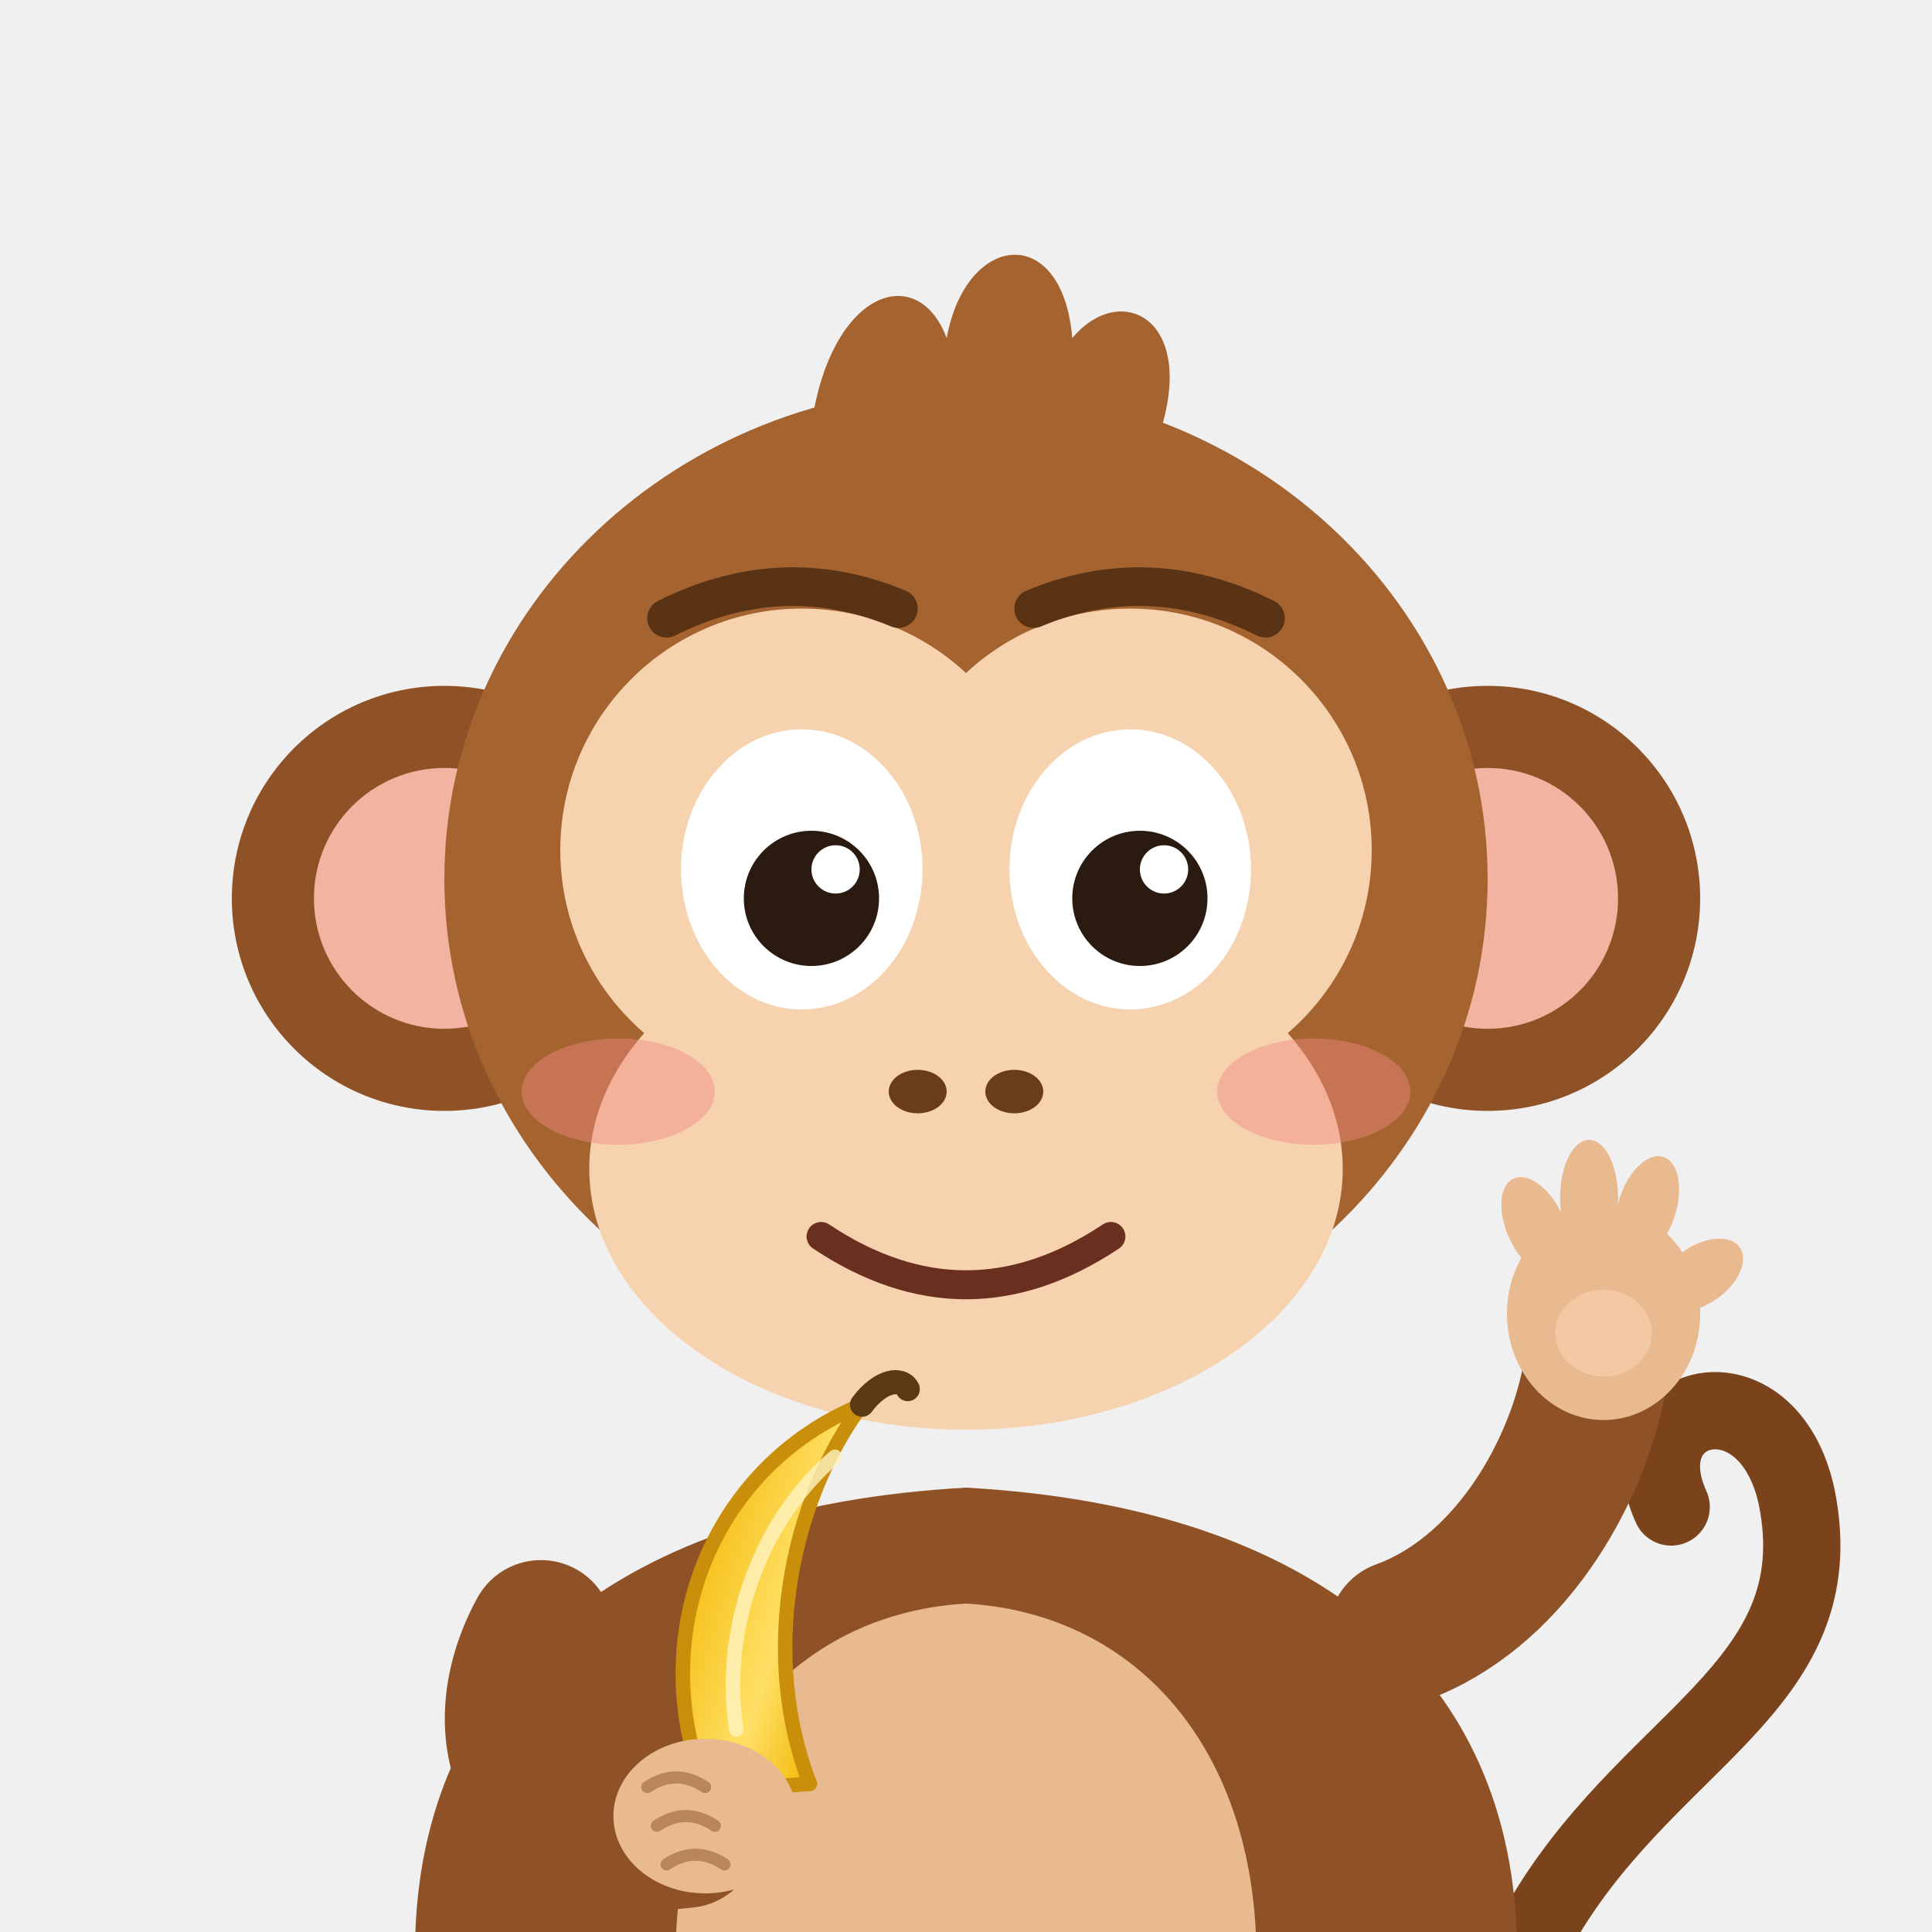
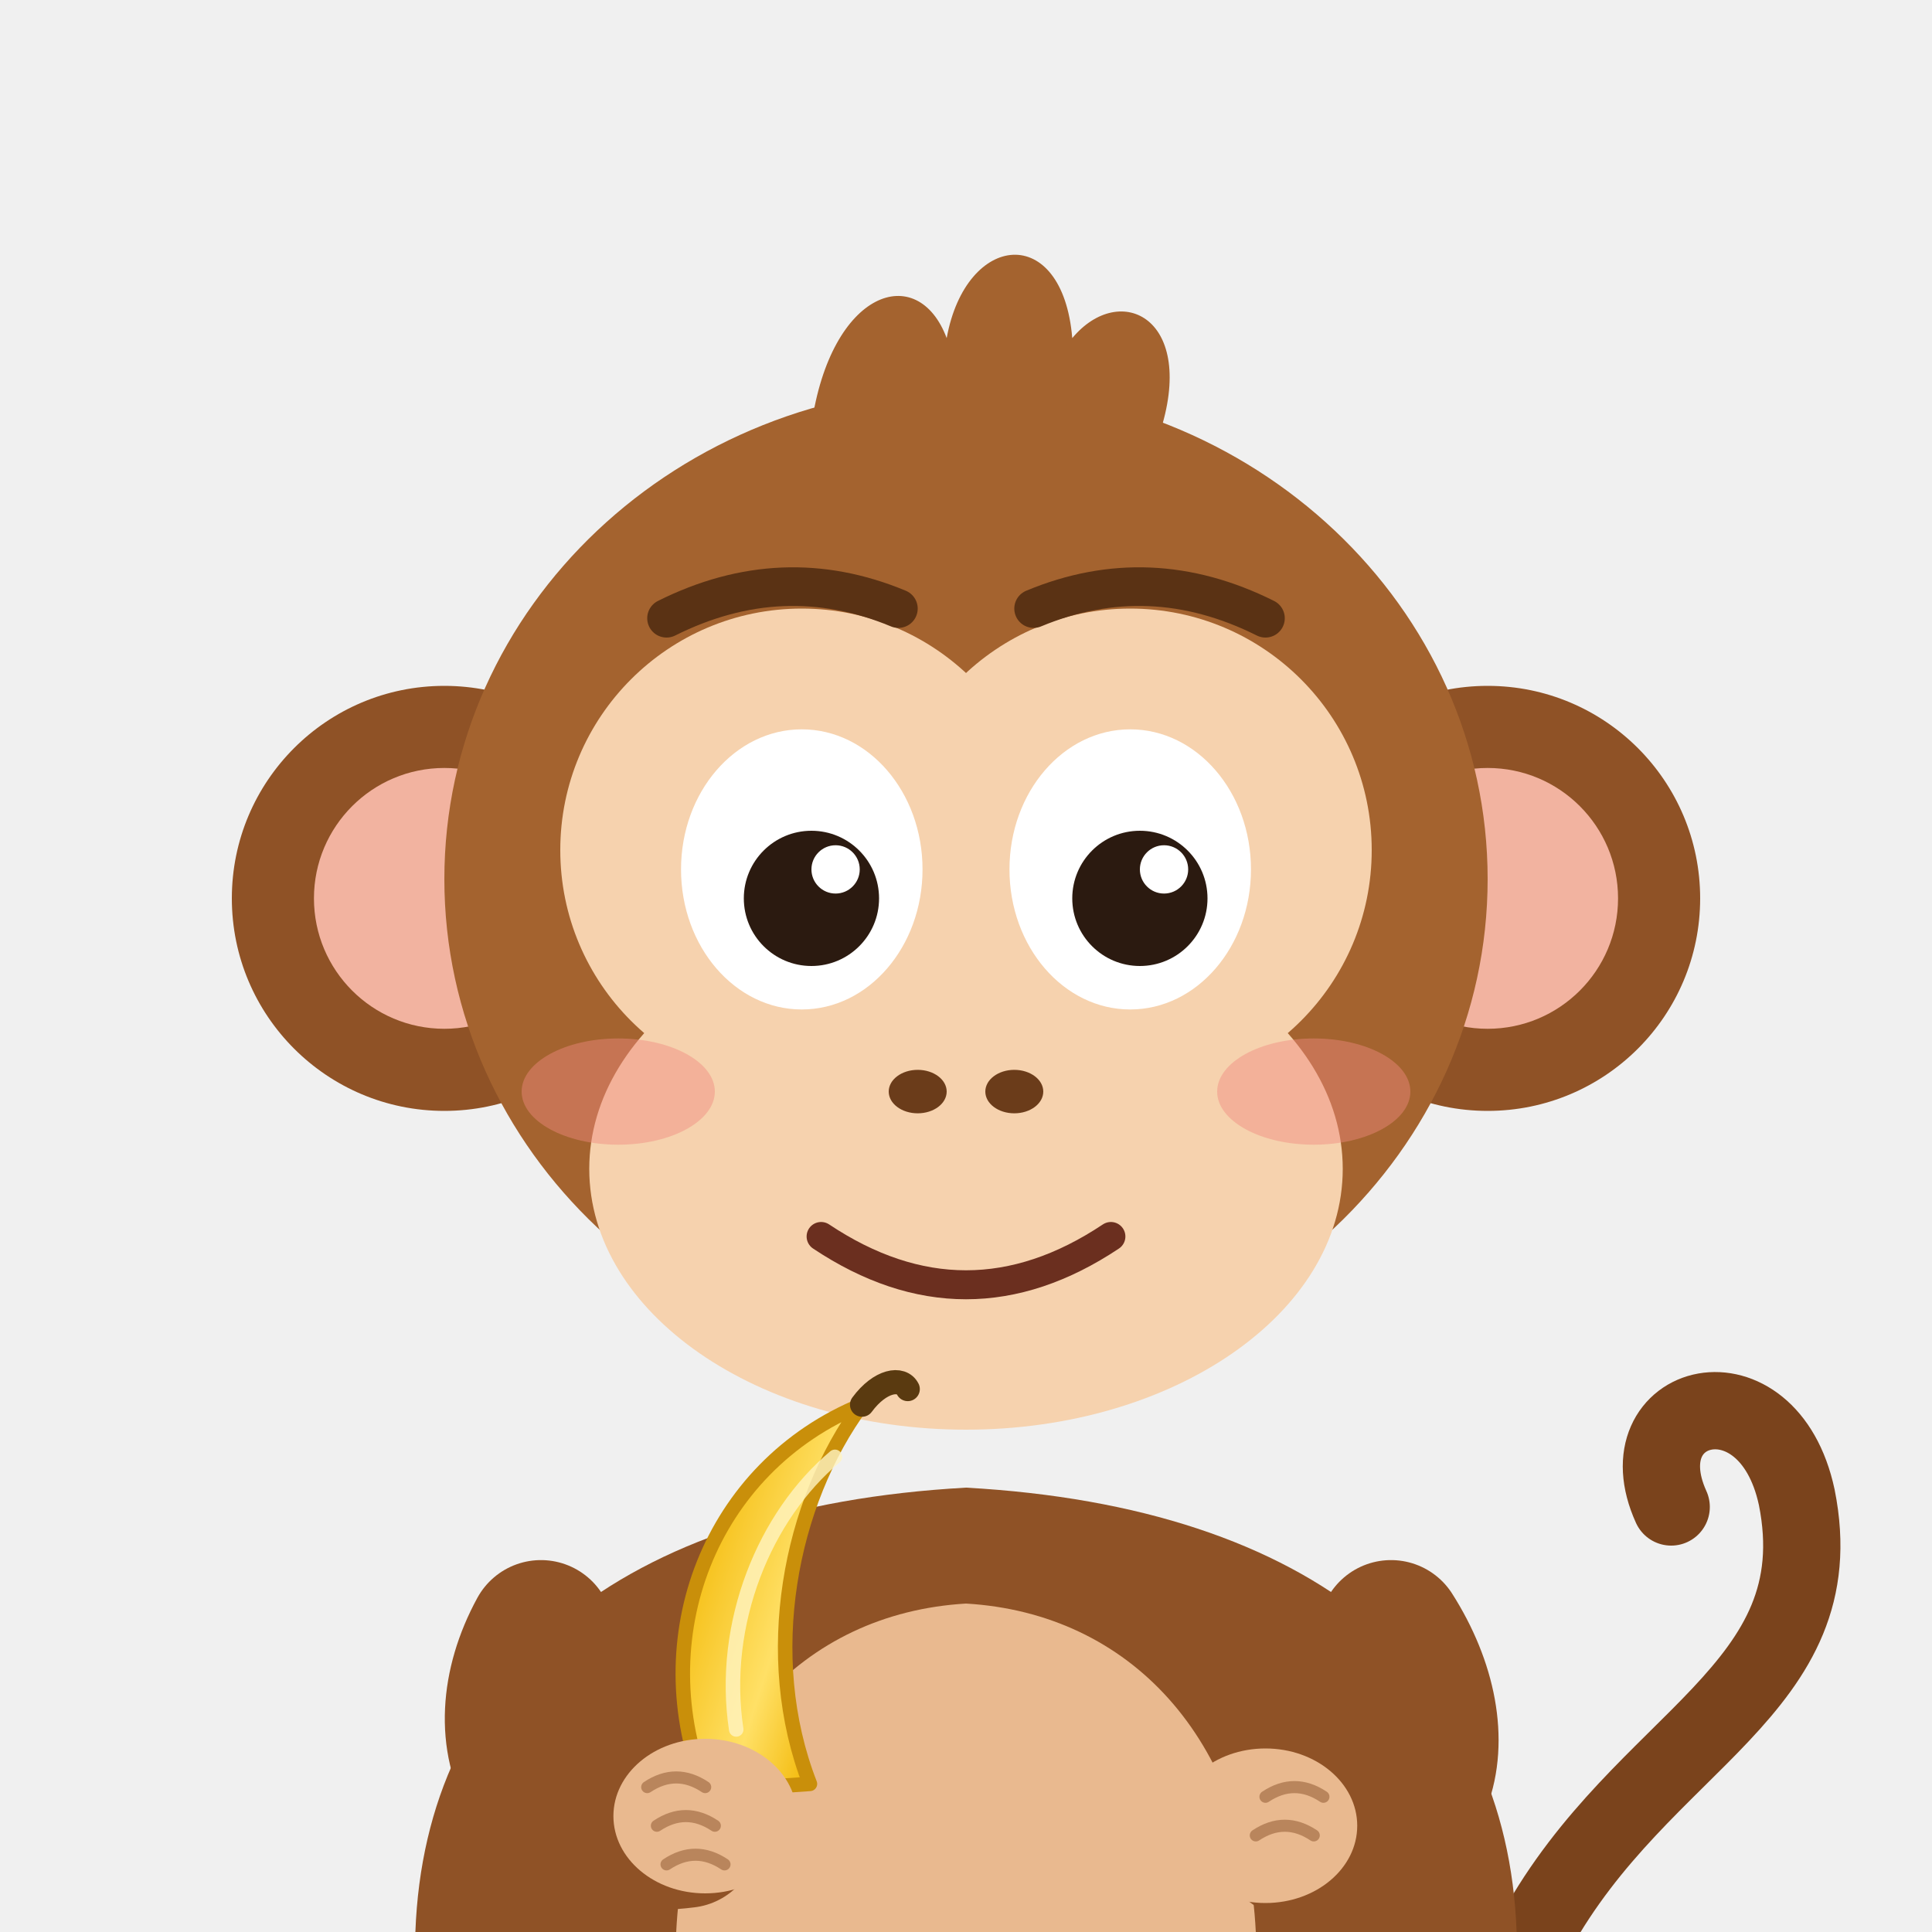
<svg xmlns="http://www.w3.org/2000/svg" viewBox="0 0 400 400" class="mk">
  <style>
.mk-body{transform-origin:200px 400px;animation:mkSway 5s ease-in-out infinite}
@keyframes mkSway{0%,100%{transform:rotate(-1.5deg)}50%{transform:rotate(1.5deg)}}
.mk-eyes{transform-origin:200px 180px;animation:mkBlink 4.6s infinite}
@keyframes mkBlink{0%,90%,100%{transform:scaleY(1)}93%{transform:scaleY(.08)}}
.mk-pup{animation:mkLook 8s ease-in-out infinite;transition:transform .3s}
@keyframes mkLook{0%,35%,100%{transform:translate(0,0)}42%,55%{transform:translate(-6px,1px)}62%,72%{transform:translate(6px,-1px)}}
/* права рука махає, ліва з бананом злегка похитується */
- .mk-armr{transform-origin:290px 338px;animation:mkWave 2.4s ease-in-out infinite}
- @keyframes mkWave{0%,60%,100%{transform:rotate(0)}70%{transform:rotate(-14deg)}80%{transform:rotate(6deg)}90%{transform:rotate(-10deg)}}
+ .mk-armr{transform-origin:288px 338px;animation:mkRestR 3.6s ease-in-out infinite}
+ @keyframes mkRestR{0%,100%{transform:rotate(0)}50%{transform:rotate(4deg)}}
.mk-arml{transform-origin:112px 338px;animation:mkBan 3.4s ease-in-out infinite}
@keyframes mkBan{0%,100%{transform:rotate(0)}50%{transform:rotate(-4deg)}}
.mood-happy .mk-armr{animation:mkCheer .55s ease-in-out infinite}
- @keyframes mkCheer{0%,100%{transform:rotate(-8deg)}50%{transform:rotate(-26deg)}}
+ @keyframes mkCheer{0%,100%{transform:rotate(-150deg)}50%{transform:rotate(-172deg)}}
.mood-happy .mk-arml{animation:mkCheerL .55s ease-in-out infinite}
@keyframes mkCheerL{0%,100%{transform:rotate(0)}50%{transform:rotate(14deg)}}
.mood-angry .mk-armr{animation:mkFist .3s ease-in-out infinite}
@keyframes mkFist{0%,100%{transform:rotate(4deg)}50%{transform:rotate(-8deg)}}
- .thinking .mk-armr{animation:none;transform:rotate(-32deg) translate(-22px,10px)}
+ .thinking .mk-armr{animation:none;transform:rotate(100deg)}
/* тапнули по мавпочці — здивувалась: підстрибнула, очі круглі, брови вгору, рот «О» */
.poked .mk-body{animation:mkPoke .7s cubic-bezier(.3,1.8,.5,1)}
@keyframes mkPoke{0%{transform:scale(1,1)}20%{transform:scale(1.08,.9) translateY(10px)}50%{transform:scale(.95,1.08) translateY(-18px)}100%{transform:none}}
.poked .mk-pup{animation:none;transform:scale(.7);transform-box:fill-box;transform-origin:center}
.poked .mk-bnorm{opacity:0}.poked .mk-bhappy{opacity:1;transform:translateY(-8px)}
.poked .mk-norm{opacity:0}.poked .mk-talk{opacity:1}.poked .mk-talkin{animation:none}
- .poked .mk-armr{animation:none;transform:rotate(-30deg)}
+ .poked .mk-armr{animation:none;transform:rotate(-60deg)}
.mk-tail{transform-origin:330px 390px;animation:mkTail 3s ease-in-out infinite}
@keyframes mkTail{0%,100%{transform:rotate(-6deg)}50%{transform:rotate(8deg)}}
.mk-happy,.mk-angry,.mk-bhappy,.mk-bangry,.mk-eyeshappy,.mk-steam,.mk-red,.mk-talk,.mk-spark{opacity:0}
.mk-happy,.mk-angry,.mk-norm,.mk-talk{transition:opacity .2s}
/* радіє */
.mood-happy .mk-norm,.mood-happy .mk-bnorm,.mood-happy .mk-eyes{opacity:0}
.mood-happy .mk-happy,.mood-happy .mk-bhappy,.mood-happy .mk-eyeshappy,.mood-happy .mk-spark{opacity:1}
.mood-happy .mk-body{animation:mkJump .55s ease-in-out infinite}
@keyframes mkJump{0%,100%{transform:translateY(0)}50%{transform:translateY(-14px)}}
.mood-happy .mk-blush{opacity:.8}
.mk-spark{animation:mkSpark 1.2s ease-in-out infinite}
@keyframes mkSpark{0%,100%{transform:scale(.6)}50%{transform:scale(1.15)}}
/* злиться */
.mood-angry .mk-norm,.mood-angry .mk-bnorm{opacity:0}
.mood-angry .mk-angry,.mood-angry .mk-bangry,.mood-angry .mk-steam{opacity:1}
.mood-angry .mk-red{opacity:.35}
.mood-angry .mk-body{animation:mkShake .18s linear infinite}
@keyframes mkShake{0%,100%{transform:translateX(0)}25%{transform:translateX(-3px)}75%{transform:translateX(3px)}}
.mood-angry .mk-pup{animation:none;transform:translate(0,3px)}
.mk-steam{animation:mkSteam 1.4s ease-out infinite}
@keyframes mkSteam{0%{transform:translateY(8px) scale(.6)}100%{transform:translateY(-28px) scale(1.3)}}
.mood-angry .mk-steam{animation:mkSteam 1.4s ease-out infinite}
/* думає — очі вгору вбік */
.thinking .mk-pup{animation:none;transform:translate(7px,-7px)}
/* говорить — рот відкривається */
.talking:not(.mood-happy):not(.mood-angry) .mk-norm{opacity:0}
.talking:not(.mood-happy):not(.mood-angry) .mk-talk{opacity:1}
.mk-talkin{transform-origin:200px 262px;animation:mkTalk .32s ease-in-out infinite alternate}
@keyframes mkTalk{from{transform:scaleY(.35)}to{transform:scaleY(1)}}
</style>
  <g class="mk-tail">
    <path d="M318 400 C340 360 380 350 372 310 C366 282 336 290 346 312" fill="none" stroke="#7a431c" stroke-width="16" stroke-linecap="round" />
  </g>
  <g class="mk-body">
    <path d="M86 400 C88 346 128 312 200 308 C272 312 312 346 314 400 Z" fill="#8f5226" />
    <path d="M140 400 C142 360 166 334 200 332 C234 334 258 360 260 400 Z" fill="#e9b98f" />
    <circle cx="92" cy="186" r="44" fill="#8f5226" />
    <circle cx="92" cy="186" r="27" fill="#f2b3a0" />
    <circle cx="308" cy="186" r="44" fill="#8f5226" />
    <circle cx="308" cy="186" r="27" fill="#f2b3a0" />
    <ellipse cx="200" cy="182" rx="108" ry="102" fill="#a4632f" />
    <path d="M168 88 C172 60 190 54 196 70 C200 48 220 46 222 70 C232 58 248 66 240 90 C220 80 190 80 168 88 Z" fill="#a4632f" />
    <g fill="#f6d2ae">
      <circle cx="166" cy="176" r="50" />
      <circle cx="234" cy="176" r="50" />
      <ellipse cx="200" cy="242" rx="78" ry="54" />
    </g>
    <ellipse class="mk-red" cx="200" cy="200" rx="104" ry="90" fill="#ff3b30" />
    <ellipse class="mk-blush" cx="128" cy="226" rx="20" ry="11" fill="#f08a7e" opacity=".45" />
    <ellipse class="mk-blush" cx="272" cy="226" rx="20" ry="11" fill="#f08a7e" opacity=".45" />
    <g stroke="#5a3214" stroke-width="8" stroke-linecap="round" fill="none">
      <path class="mk-bnorm" d="M138 128 Q162 116 186 126" />
      <path class="mk-bnorm" d="M214 126 Q238 116 262 128" />
      <path class="mk-bhappy" d="M138 122 Q162 104 186 118" />
      <path class="mk-bhappy" d="M214 118 Q238 104 262 122" />
      <path class="mk-bangry" d="M138 118 L186 140" />
      <path class="mk-bangry" d="M262 118 L214 140" />
    </g>
    <g class="mk-eyes">
      <ellipse cx="166" cy="180" rx="25" ry="29" fill="#fff" />
      <ellipse cx="234" cy="180" rx="25" ry="29" fill="#fff" />
      <g class="mk-pup">
        <circle cx="168" cy="186" r="14" fill="#2b1a10" />
        <circle cx="236" cy="186" r="14" fill="#2b1a10" />
        <circle cx="173" cy="180" r="5" fill="#fff" />
        <circle cx="241" cy="180" r="5" fill="#fff" />
      </g>
    </g>
    <g class="mk-eyeshappy" stroke="#2b1a10" stroke-width="8" stroke-linecap="round" fill="none">
      <path d="M146 186 Q166 164 186 186" />
      <path d="M214 186 Q234 164 254 186" />
    </g>
    <ellipse cx="190" cy="226" rx="6" ry="4.5" fill="#6b3c1a" />
    <ellipse cx="210" cy="226" rx="6" ry="4.5" fill="#6b3c1a" />
    <path class="mk-norm" d="M170 256 Q200 276 230 256" fill="none" stroke="#6b2f1f" stroke-width="6" stroke-linecap="round" />
    <g class="mk-talk">
      <g class="mk-talkin">
        <ellipse cx="200" cy="262" rx="20" ry="16" fill="#6b2f1f" />
        <ellipse cx="200" cy="270" rx="11" ry="6" fill="#e5645a" />
      </g>
    </g>
    <g class="mk-happy">
      <path d="M160 248 Q200 300 240 248 Z" fill="#6b2f1f" />
      <path d="M168 250 L232 250 L228 258 L172 258 Z" fill="#fff" />
      <ellipse cx="200" cy="278" rx="16" ry="8" fill="#e5645a" />
    </g>
    <g class="mk-angry">
      <path d="M166 272 Q200 246 234 272 Q200 262 166 272 Z" fill="#6b2f1f" />
      <path d="M176 266 L224 266" stroke="#fff" stroke-width="5" stroke-linecap="round" />
    </g>
    <g class="mk-arml">
      <path d="M112 338 C100 360 110 384 142 380" fill="none" stroke="#8f5226" stroke-width="30" stroke-linecap="round" />
      <g transform="translate(150 372) rotate(18)">
        <defs>
          <linearGradient id="mkBan" x1="0" y1="0" x2="1" y2="0">
            <stop offset="0" stop-color="#f6c21c" />
            <stop offset=".55" stop-color="#ffe066" />
            <stop offset="1" stop-color="#f2b705" />
          </linearGradient>
        </defs>
        <path d="M-4 0 C-26 -26 -24 -64 2 -86 C-6 -62 -2 -30 16 -8 Z" fill="url(#mkBan)" stroke="#c98f0a" stroke-width="3" stroke-linejoin="round" />
        <path d="M-2 -14 C-12 -34 -10 -58 0 -74" fill="none" stroke="#fff4c2" stroke-width="3" stroke-linecap="round" opacity=".8" />
        <path d="M2 -86 C4 -92 8 -94 10 -92" fill="none" stroke="#5a3a10" stroke-width="5" stroke-linecap="round" />
        <path d="M-2 0 L4 10" stroke="#6b4a10" stroke-width="7" stroke-linecap="round" />
      </g>
      <ellipse cx="146" cy="376" rx="19" ry="16" fill="#e9b98f" />
      <path d="M134 370 q6 -4 12 0 M136 378 q6 -4 12 0 M138 386 q6 -4 12 0" fill="none" stroke="#b9855c" stroke-width="2.5" stroke-linecap="round" />
    </g>
    <g class="mk-armr">
-       <path d="M290 338 C312 330 326 306 330 286" fill="none" stroke="#8f5226" stroke-width="30" stroke-linecap="round" />
-       <g transform="translate(332 272)">
-         <ellipse cx="0" cy="0" rx="20" ry="22" fill="#e9b98f" />
-         <g fill="#e9b98f">
-           <ellipse cx="-14" cy="-18" rx="6" ry="11" transform="rotate(-25 -14 -18)" />
-           <ellipse cx="-3" cy="-24" rx="6" ry="12" />
-           <ellipse cx="9" cy="-22" rx="6" ry="11" transform="rotate(18 9 -22)" />
-           <ellipse cx="20" cy="-8" rx="6" ry="10" transform="rotate(55 20 -8)" />
-         </g>
-         <ellipse cx="0" cy="4" rx="10" ry="9" fill="#f2c9a2" />
-       </g>
+       <path d="M288 338 C302 360 296 384 268 382" fill="none" stroke="#8f5226" stroke-width="30" stroke-linecap="round" />
+       <ellipse cx="262" cy="378" rx="19" ry="16" fill="#e9b98f" />
+       <path d="M274 372 q-6 -4 -12 0 M272 380 q-6 -4 -12 0" fill="none" stroke="#b9855c" stroke-width="2.5" stroke-linecap="round" />
    </g>
    <g class="mk-steam" fill="#fff" opacity=".85">
      <circle cx="100" cy="100" r="14" />
      <circle cx="86" cy="82" r="10" />
      <circle cx="300" cy="100" r="14" />
      <circle cx="314" cy="82" r="10" />
    </g>
    <g class="mk-spark" fill="#ffd23f">
      <path d="M70 110 l6 14 14 6 -14 6 -6 14 -6 -14 -14 -6 14 -6z" />
      <path d="M330 104 l5 12 12 5 -12 5 -5 12 -5 -12 -12 -5 12 -5z" />
    </g>
  </g>
</svg>
